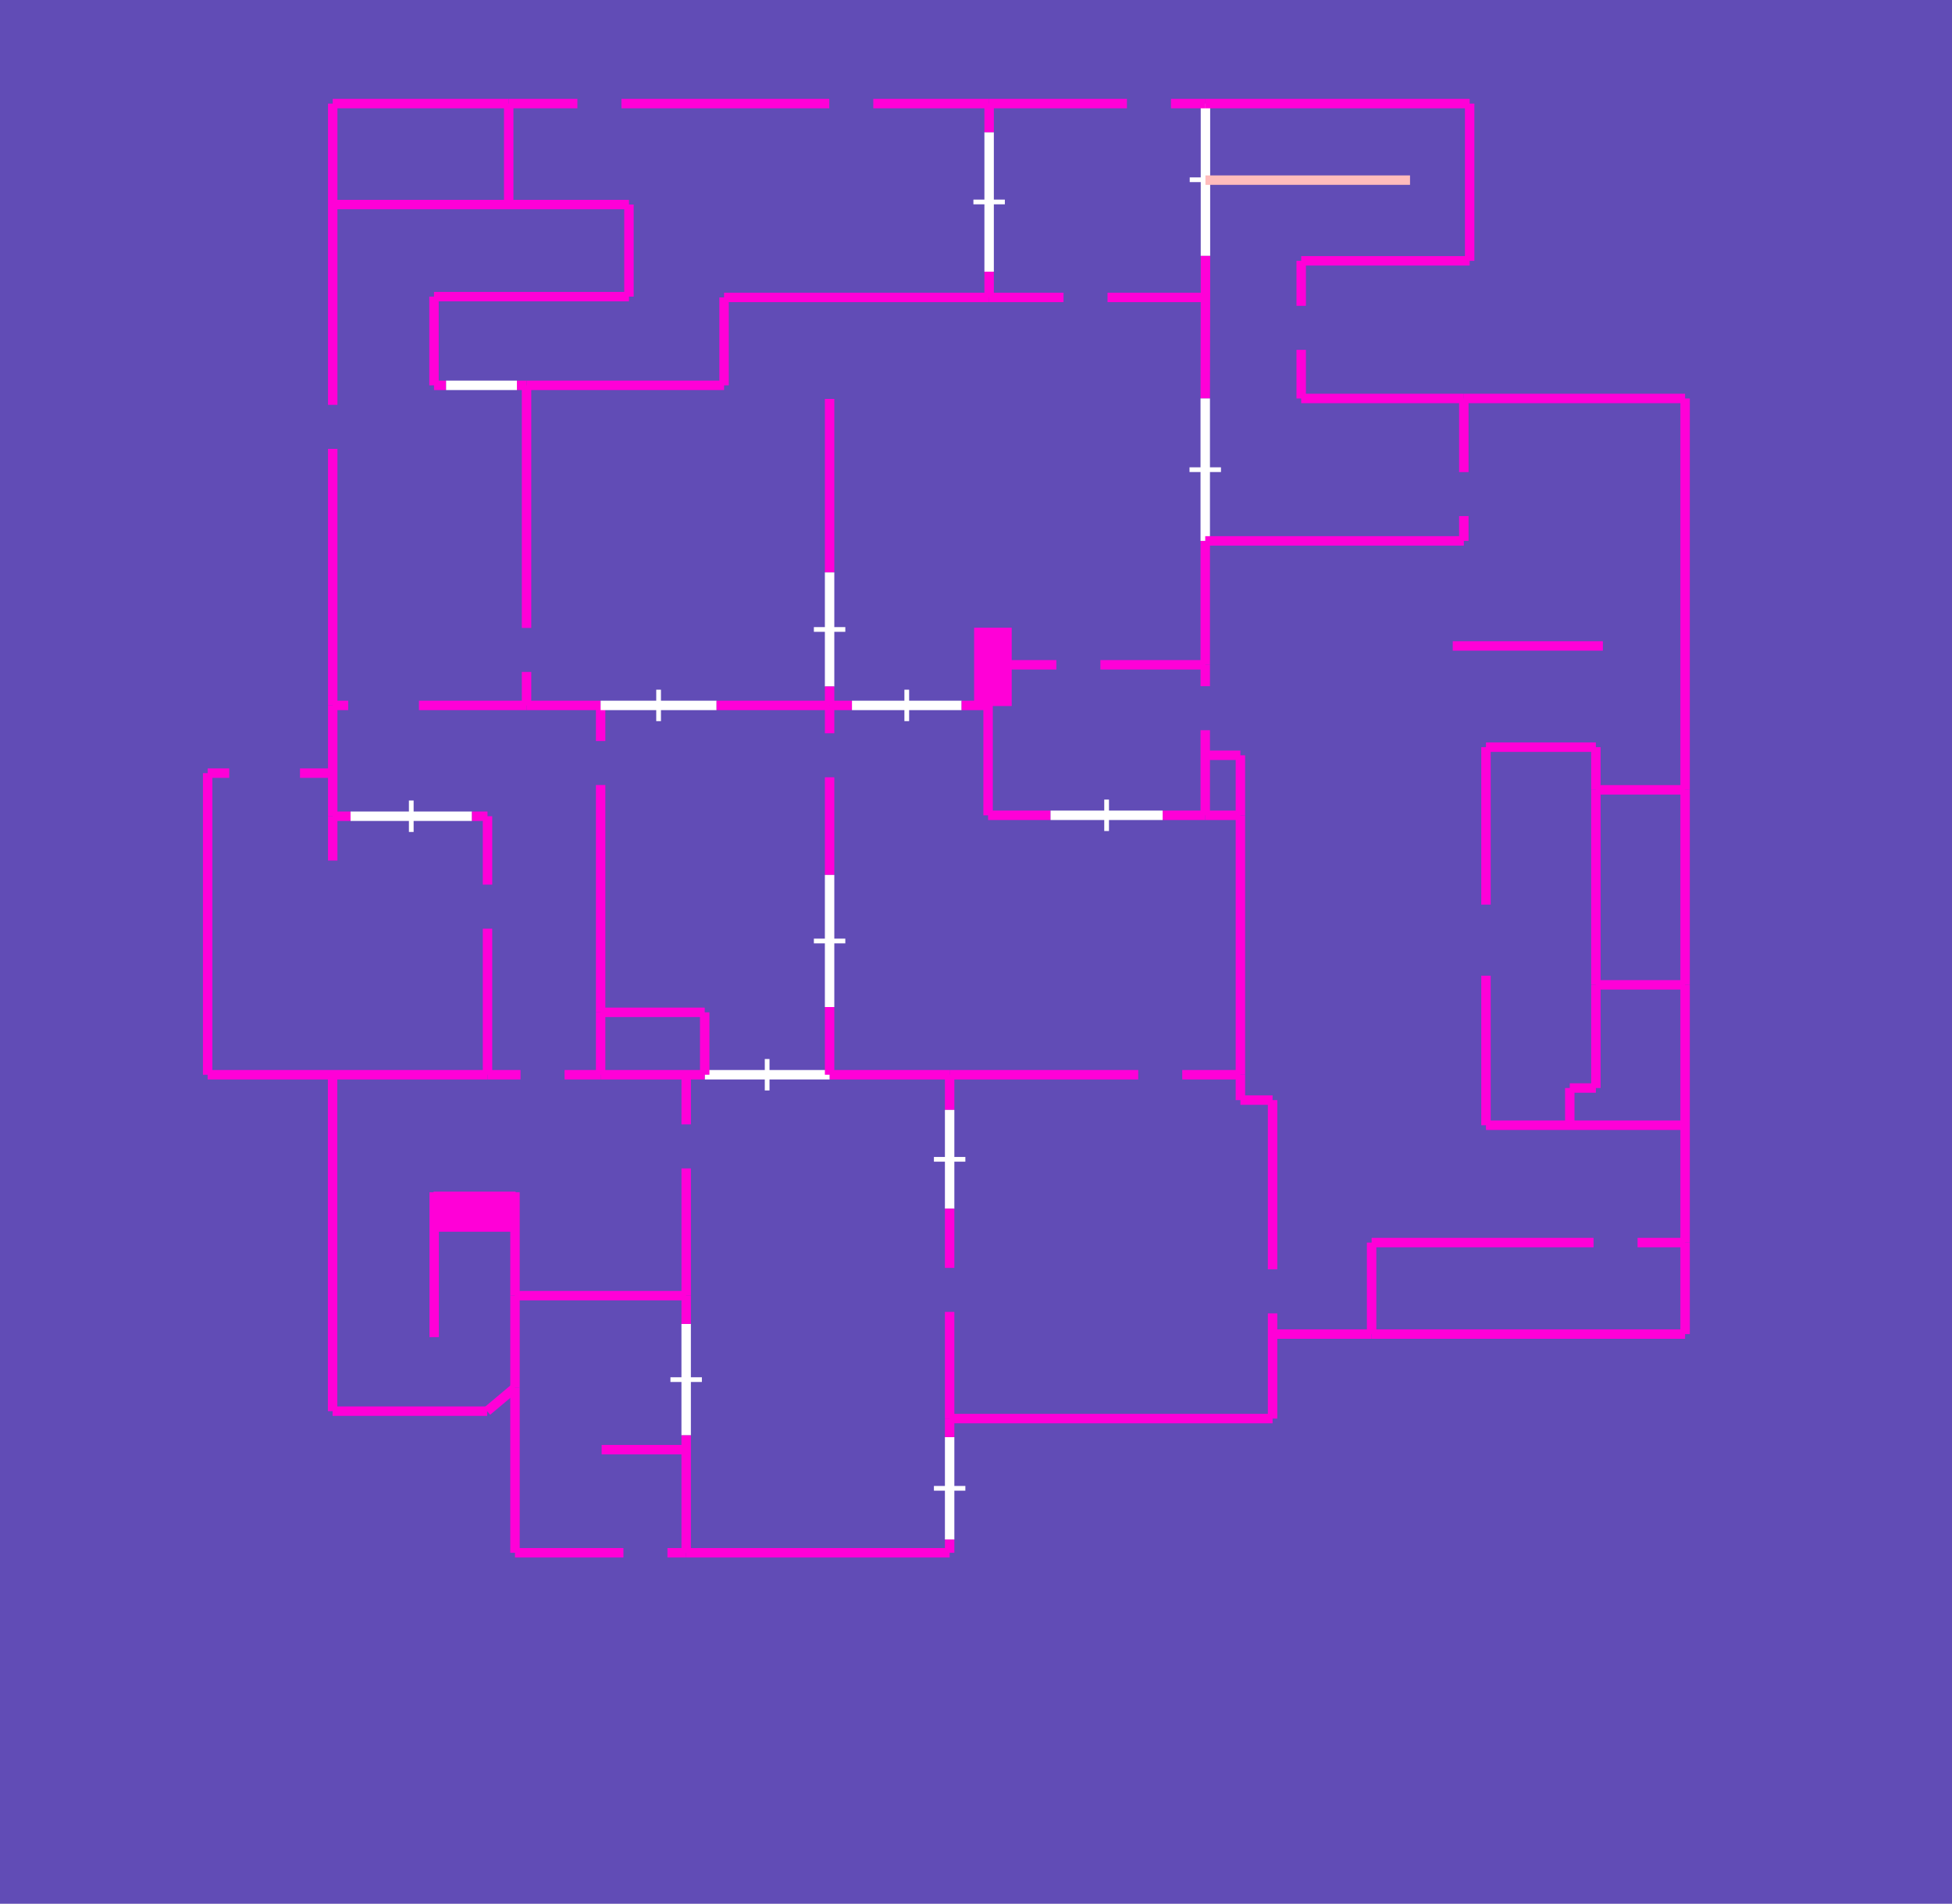
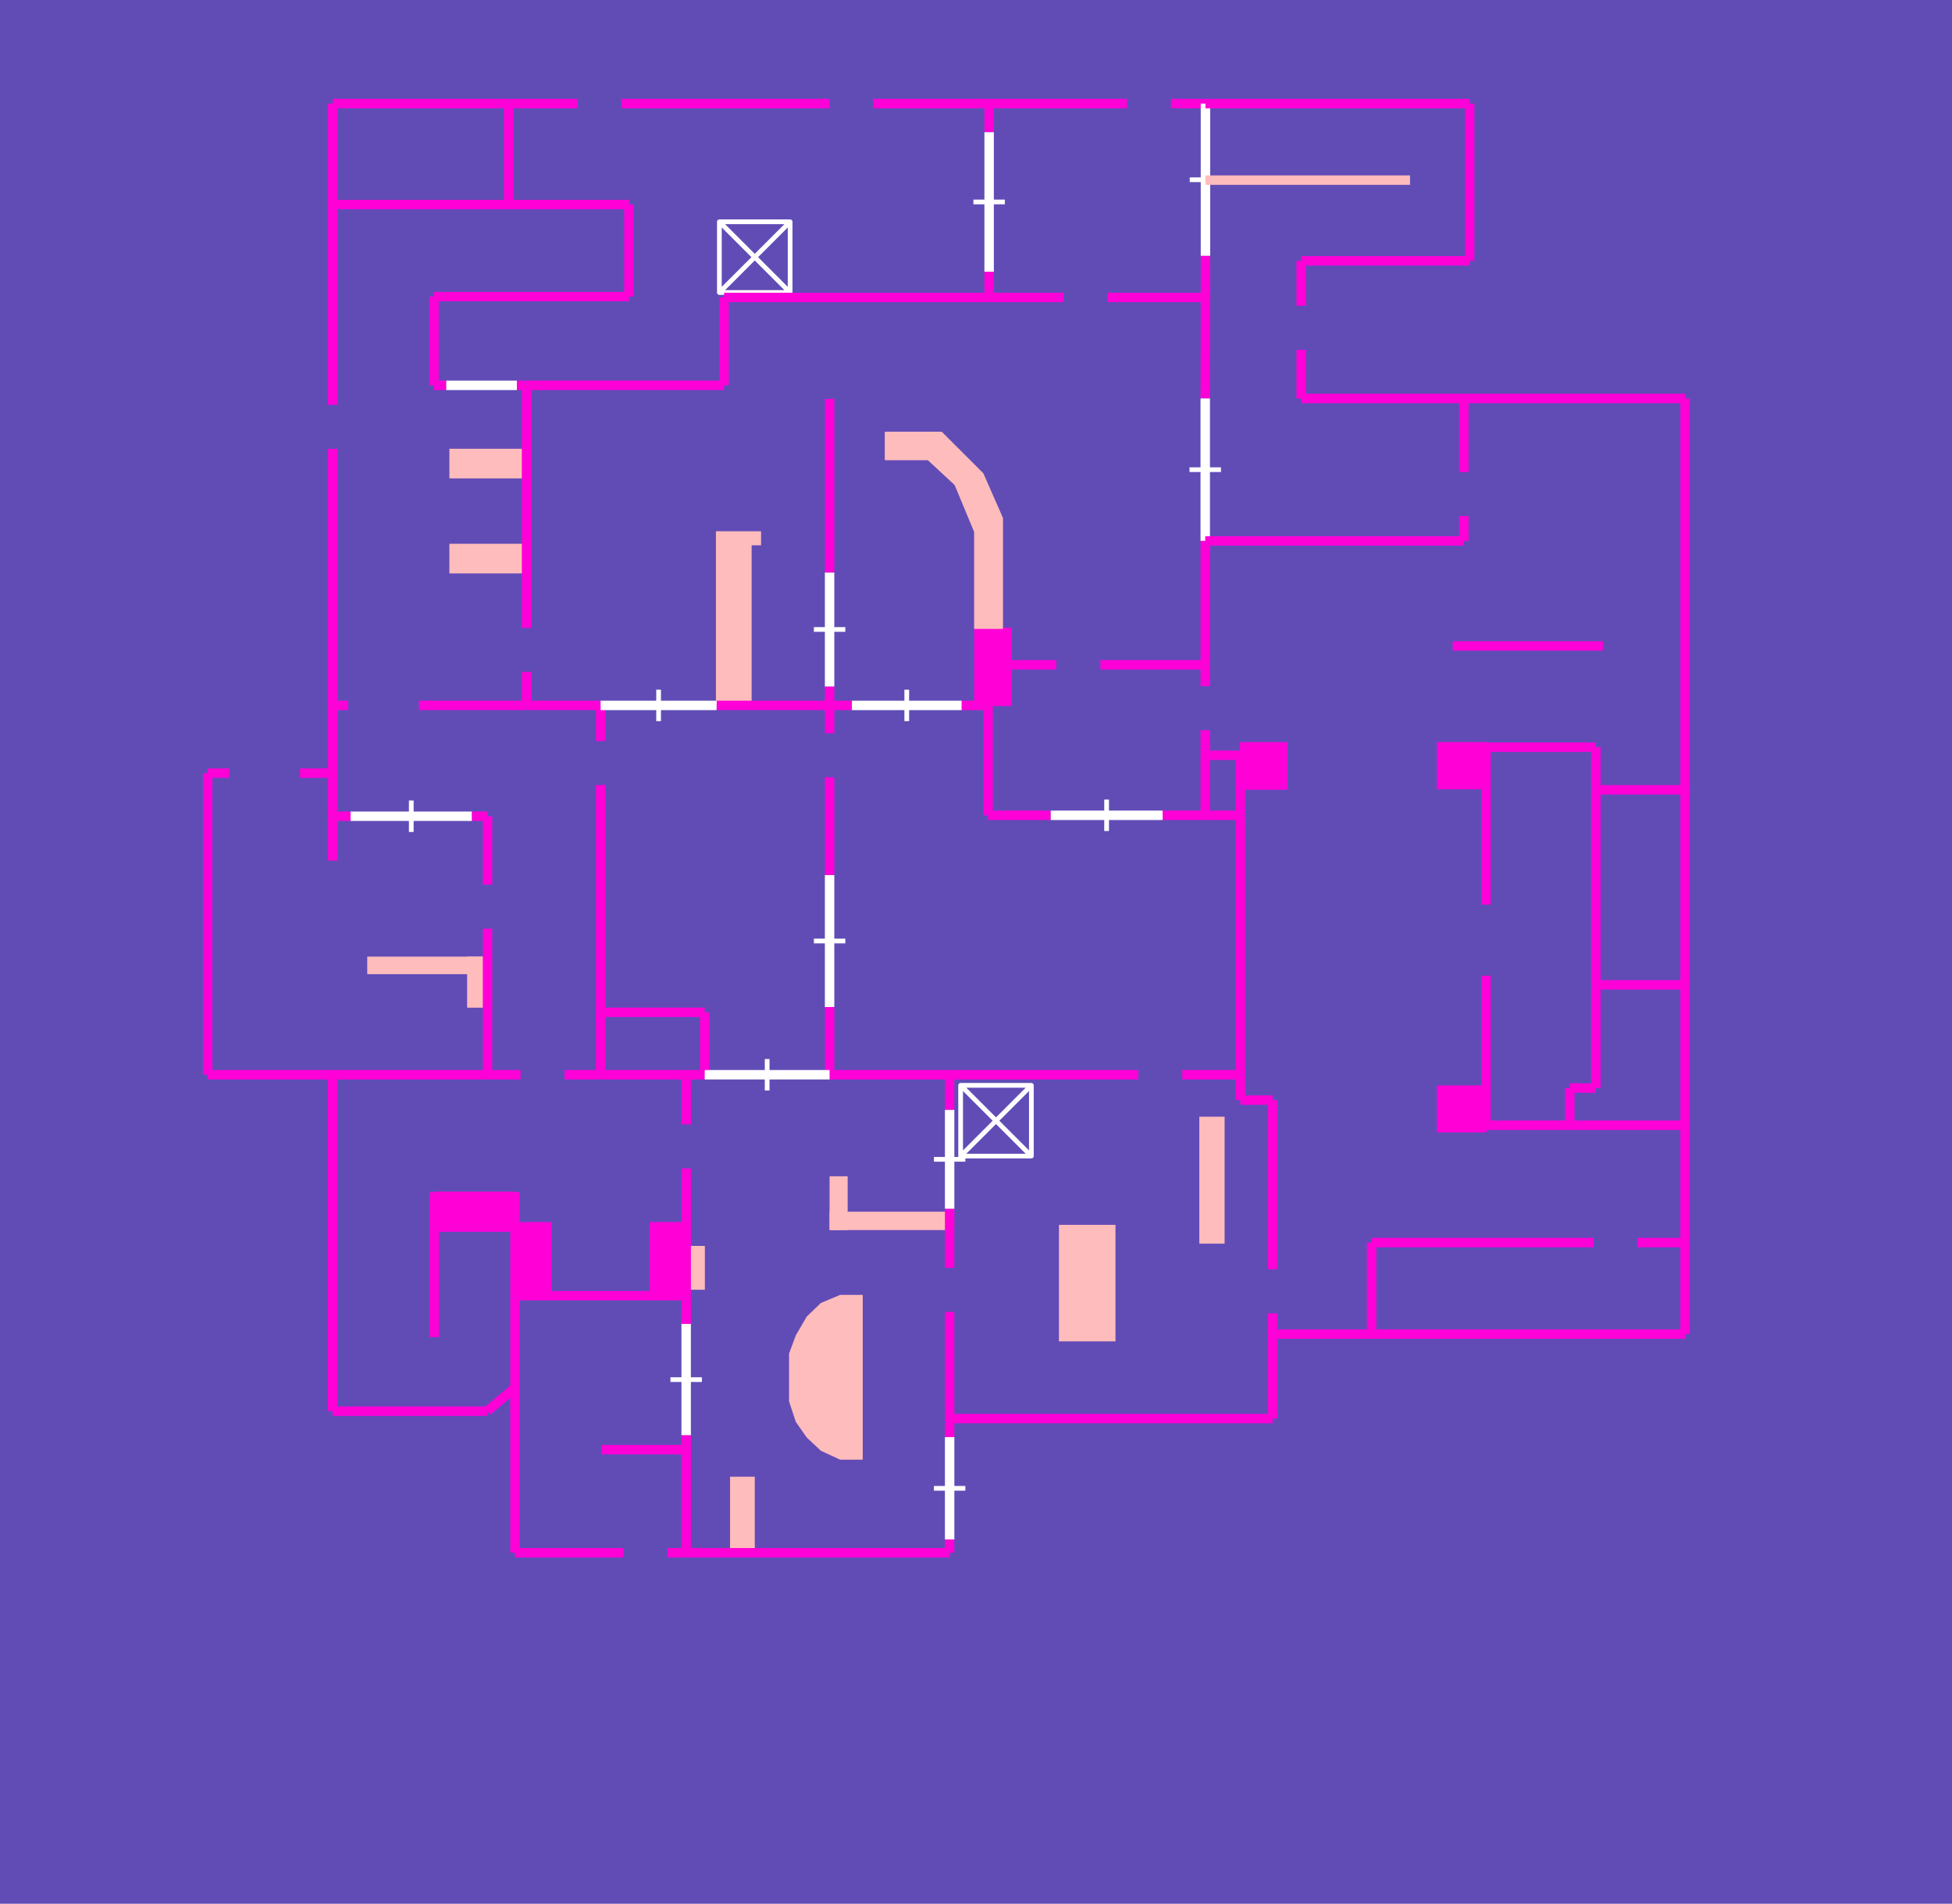
<svg xmlns="http://www.w3.org/2000/svg" viewBox="-132 -625 1182 1153">
  <rect fill="#614CB6" height="1153" width="1182" x="-132" y="-625" />
+   <path d="M443.038,-109.253 L370.712,-109.253 L370.712,-119.614 L443.038,-119.614 z" fill="#FFBCBC" stroke="#FFBCBC" stroke-width="0.75" transform="scale(1, -1)" />
+   <path d="M458.245,244.449 L480.242,244.449 L480.242,197.764 L458.245,197.764 z" fill="#FF00D7" stroke="#FF00D7" stroke-width="0.75" transform="scale(1, -1)" />
+   <path d="M509.602,-117.204 L543.08,-117.204 L543.08,-187.024 L509.602,-187.024 z" fill="#FFBCBC" stroke="#FFBCBC" stroke-width="0.75" transform="scale(1, -1)" />
  <path d="M179.833,-120.617 L130.913,-120.617 L130.913,-97.085 L179.833,-97.085 z" fill="#FF00D7" stroke="#FF00D7" stroke-width="0.75" transform="scale(1, -1)" />
-   <path d="M458.245,244.449 L480.242,244.449 L480.242,197.764 L458.245,197.764 z" fill="#FF00D7" stroke="#FF00D7" stroke-width="0.75" transform="scale(1, -1)" />
-   <path d="M888.38,146.632 L834.347,146.632 z" fill="none" stroke="#FF00D7" stroke-width="5.712" transform="scale(1, -1)" />
-   <path d="M232.313,-252.992 L283.493,-252.992 z" fill="none" stroke="#FF00D7" stroke-width="5.712" transform="scale(1, -1)" />
-   <path d="M504.15,131.211 L466.318,131.211 z" fill="none" stroke="#FF00D7" stroke-width="5.712" transform="scale(1, -1)" />
-   <path d="M888.38,146.632 L888.38,383.67 z" fill="none" stroke="#FF00D7" stroke-width="5.712" transform="scale(1, -1)" />
-   <path d="M176.039,562.26 L176.039,501.106 z" fill="none" stroke="#FF00D7" stroke-width="5.712" transform="scale(1, -1)" />
-   <path d="M619.099,131.211 L619.099,-25.914 z" fill="none" stroke="#FF00D7" stroke-width="5.712" transform="scale(1, -1)" />
-   <path d="M597.812,131.211 L572.022,131.211 z" fill="none" stroke="#FF00D7" stroke-width="5.712" transform="scale(1, -1)" />
+   <path d="M90.752,35.367 L163.204,35.367 L163.204,45.251 L90.752,45.251 z" fill="#FFBCBC" stroke="#FFBCBC" stroke-width="0.75" transform="scale(1, -1)" />
+   <path d="M186.834,335.643 L140.5,335.643 L140.5,352.834 L186.834,352.834 z" fill="#FFBCBC" stroke="#FFBCBC" stroke-width="0.75" transform="scale(1, -1)" />
+   <path d="M738.479,-32.777 L767.806,-32.777 L767.806,-60.445 L738.479,-60.445 z" fill="#FF00D7" stroke="#FF00D7" stroke-width="0.75" transform="scale(1, -1)" />
+   <path d="M283.506,-155.753 L294.444,-155.753 L294.444,-129.969 L283.506,-129.969 z" fill="#FFBCBC" stroke="#FFBCBC" stroke-width="0.75" transform="scale(1, -1)" />
+   <path d="M301.907,302.87 L328.481,302.87 L328.481,295.122 L301.907,295.122 z" fill="#FFBCBC" stroke="#FFBCBC" stroke-width="0.75" transform="scale(1, -1)" />
+   <path d="M594.601,-51.713 L609.163,-51.713 L609.163,-127.842 L594.601,-127.842 z" fill="#FFBCBC" stroke="#FFBCBC" stroke-width="0.75" transform="scale(1, -1)" />
+   <path d="M370.712,-119.614 L380.914,-119.614 L380.914,-87.791 L370.712,-87.791 z" fill="#FFBCBC" stroke="#FFBCBC" stroke-width="0.75" transform="scale(1, -1)" />
+   <path d="M324.674,-315.44 L310.466,-315.44 L310.466,-269.746 L324.674,-269.746 z" fill="#FFBCBC" stroke="#FFBCBC" stroke-width="0.75" transform="scale(1, -1)" />
+   <path d="M619.099,175.167 L647.275,175.167 L647.275,147.051 L619.099,147.051 z" fill="#FF00D7" stroke="#FF00D7" stroke-width="0.75" transform="scale(1, -1)" />
+   <path d="M163.204,45.251 L151.232,45.251 L151.232,15.078 L163.204,15.078 z" fill="#FFBCBC" stroke="#FFBCBC" stroke-width="0.75" transform="scale(1, -1)" />
+   <path d="M261.707,-115.472 L283.506,-115.472 L283.506,-159.713 L261.707,-159.713 z" fill="#FF00D7" stroke="#FF00D7" stroke-width="0.75" transform="scale(1, -1)" />
+   <path d="M201.697,-115.472 L179.833,-115.472 L179.833,-159.713 L201.697,-159.713 z" fill="#FF00D7" stroke="#FF00D7" stroke-width="0.75" transform="scale(1, -1)" />
+   <path d="M301.907,197.764 L322.76,197.764 L322.76,295.122 L301.907,295.122 z" fill="#FFBCBC" stroke="#FFBCBC" stroke-width="0.75" transform="scale(1, -1)" />
+   <path d="M767.806,175.167 L738.479,175.167 L738.479,147.323 L767.806,147.323 z" fill="#FF00D7" stroke="#FF00D7" stroke-width="0.75" transform="scale(1, -1)" />
+   <path d="M140.5,295.294 L186.834,295.294 L186.834,278.094 L140.5,278.094 z" fill="#FFBCBC" stroke="#FFBCBC" stroke-width="0.75" transform="scale(1, -1)" />
+   <path d="M458.245,244.449 L474.966,244.449 L474.966,311.188 L463.143,338.119 L438.104,363.158 L404.14,363.158 L404.14,346.641 L430.007,346.641 L446.397,331.45 L458.245,302.91 L458.245,244.449 z" fill="#FFBCBC" stroke="#FFBCBC" stroke-width="0.75" transform="scale(1, -1)" />
+   <path d="M390.029,-258.679 L376.835,-258.679 L365.312,-253.357 L356.818,-245.415 L350.26,-236.05 L346.179,-223.743 L346.179,-194.815 L350.26,-183.876 L356.818,-172.602 L365.312,-164.455 L376.835,-159.628 L390.029,-159.628 L390.029,-258.679 z" fill="#FFBCBC" stroke="#FFBCBC" stroke-width="0.75" transform="scale(1, -1)" />
+   <path d="M303.605,447.839 L346.447,490.682 L303.605,490.682 L346.447,447.839 L303.605,447.839 L303.605,490.682 L346.447,490.682 L346.447,447.839 z" fill="none" stroke="#FFFFFF" stroke-linejoin="round" stroke-width="2.856" transform="scale(1, -1)" />
+   <path d="M449.689,-75.18 L492.531,-32.338 L449.689,-32.338 L492.531,-75.18 L449.689,-75.18 L449.689,-32.338 L492.531,-32.338 L492.531,-75.18 z" fill="none" stroke="#FFFFFF" stroke-linejoin="round" stroke-width="2.856" transform="scale(1, -1)" />
+   <path d="M248.853,501.106 L69.472,501.106 z" fill="none" stroke="#FF00D7" stroke-width="5.712" transform="scale(1, -1)" />
+   <path d="M283.506,-25.914 L283.506,-55.988 z" fill="none" stroke="#FF00D7" stroke-width="5.712" transform="scale(1, -1)" />
+   <path d="M283.506,-82.646 L283.506,-159.713 z" fill="none" stroke="#FF00D7" stroke-width="5.712" transform="scale(1, -1)" />
+   <path d="M597.937,444.863 L597.812,383.67 z" fill="none" stroke="#FF00D7" stroke-width="5.712" transform="scale(1, -1)" />
+   <path d="M179.833,-215.518 L179.833,-159.713 z" fill="none" stroke="#FF00D7" stroke-width="5.712" transform="scale(1, -1)" />
+   <path d="M754.399,297.413 L754.399,312.42 z" fill="none" stroke="#FF00D7" stroke-width="5.712" transform="scale(1, -1)" />
+   <path d="M754.399,339.078 L754.399,383.67 z" fill="none" stroke="#FF00D7" stroke-width="5.712" transform="scale(1, -1)" />
+   <path d="M370.345,197.764 L383.864,197.764 z" fill="none" stroke="#FF00D7" stroke-width="5.712" transform="scale(1, -1)" />
+   <path d="M69.472,562.26 L69.472,501.106 z" fill="none" stroke="#FF00D7" stroke-width="5.712" transform="scale(1, -1)" />
+   <path d="M597.937,444.863 L538.649,444.863 z" fill="none" stroke="#FF00D7" stroke-width="5.712" transform="scale(1, -1)" />
+   <path d="M511.991,444.863 L466.949,444.863 z" fill="none" stroke="#FF00D7" stroke-width="5.712" transform="scale(1, -1)" />
+   <path d="M443.038,-234.165 L443.038,-245.381 z" fill="none" stroke="#FF00D7" stroke-width="5.712" transform="scale(1, -1)" />
+   <path d="M767.806,172.479 L767.806,77.12 z" fill="none" stroke="#FF00D7" stroke-width="5.712" transform="scale(1, -1)" />
+   <path d="M283.506,-159.713 L179.833,-159.713 z" fill="none" stroke="#FF00D7" stroke-width="5.712" transform="scale(1, -1)" />
+   <path d="M597.937,562.26 L577.046,562.26 z" fill="none" stroke="#FF00D7" stroke-width="5.712" transform="scale(1, -1)" />
+   <path d="M550.388,562.26 L466.949,562.26 z" fill="none" stroke="#FF00D7" stroke-width="5.712" transform="scale(1, -1)" />
+   <path d="M466.949,460.438 L466.949,444.863 z" fill="none" stroke="#FF00D7" stroke-width="5.712" transform="scale(1, -1)" />
+   <path d="M443.038,-234.165 L443.038,-169.55 z" fill="none" stroke="#FF00D7" stroke-width="5.712" transform="scale(1, -1)" />
+   <path d="M443.038,-142.892 L443.038,-107.069 z" fill="none" stroke="#FF00D7" stroke-width="5.712" transform="scale(1, -1)" />
+   <path d="M231.701,197.764 L186.834,197.764 z" fill="none" stroke="#FF00D7" stroke-width="5.712" transform="scale(1, -1)" />
+   <path d="M888.38,383.67 L754.399,383.67 z" fill="none" stroke="#FF00D7" stroke-width="5.712" transform="scale(1, -1)" />
  <path d="M597.812,222.36 L597.812,209.403 z" fill="none" stroke="#FF00D7" stroke-width="5.712" transform="scale(1, -1)" />
  <path d="M597.812,182.745 L597.812,131.211 z" fill="none" stroke="#FF00D7" stroke-width="5.712" transform="scale(1, -1)" />
-   <path d="M69.472,562.26 L69.472,501.106 z" fill="none" stroke="#FF00D7" stroke-width="5.712" transform="scale(1, -1)" />
-   <path d="M283.506,-25.914 L283.506,-55.988 z" fill="none" stroke="#FF00D7" stroke-width="5.712" transform="scale(1, -1)" />
-   <path d="M283.506,-82.646 L283.506,-159.713 z" fill="none" stroke="#FF00D7" stroke-width="5.712" transform="scale(1, -1)" />
+   <path d="M888.38,-127.566 L888.38,28.523 z" fill="none" stroke="#FF00D7" stroke-width="5.712" transform="scale(1, -1)" />
+   <path d="M443.038,-245.381 L443.038,-307.414 z" fill="none" stroke="#FFFFFF" stroke-width="5.712" transform="scale(1, -1)" />
+   <path d="M433.517,-276.398 L452.558,-276.398 z" fill="none" stroke="#FFFFFF" stroke-width="2.856" transform="scale(1, -1)" />
+   <path d="M466.949,562.26 L466.949,544.935 z" fill="none" stroke="#FF00D7" stroke-width="5.712" transform="scale(1, -1)" />
+   <path d="M443.038,-315.44 L283.493,-315.44 z" fill="none" stroke="#FF00D7" stroke-width="5.712" transform="scale(1, -1)" />
+   <path d="M283.493,-176.834 L283.506,-159.713 z" fill="none" stroke="#FF00D7" stroke-width="5.712" transform="scale(1, -1)" />
+   <path d="M443.038,-25.914 L370.345,-25.914 z" fill="none" stroke="#FF00D7" stroke-width="5.712" transform="scale(1, -1)" />
+   <path d="M655.918,467.025 L757.924,467.025 z" fill="none" stroke="#FF00D7" stroke-width="5.712" transform="scale(1, -1)" />
+   <path d="M163.204,130.648 L163.204,89.222 z" fill="none" stroke="#FF00D7" stroke-width="5.712" transform="scale(1, -1)" />
+   <path d="M163.204,62.564 L163.204,-25.914 z" fill="none" stroke="#FF00D7" stroke-width="5.712" transform="scale(1, -1)" />
+   <path d="M69.472,130.648 L69.472,103.804 z" fill="none" stroke="#FF00D7" stroke-width="5.712" transform="scale(1, -1)" />
+   <path d="M834.347,-33.952 L834.347,28.523 z" fill="none" stroke="#FF00D7" stroke-width="5.712" transform="scale(1, -1)" />
+   <path d="M69.472,197.764 L78.838,197.764 z" fill="none" stroke="#FF00D7" stroke-width="5.712" transform="scale(1, -1)" />
+   <path d="M121.681,197.764 L186.834,197.764 z" fill="none" stroke="#FF00D7" stroke-width="5.712" transform="scale(1, -1)" />
+   <path d="M572.022,131.211 L504.15,131.211 z" fill="none" stroke="#FFFFFF" stroke-width="5.712" transform="scale(1, -1)" />
+   <path d="M538.086,140.732 L538.086,121.69 z" fill="none" stroke="#FFFFFF" stroke-width="2.856" transform="scale(1, -1)" />
+   <path d="M619.099,-41.283 L638.581,-41.283 z" fill="none" stroke="#FF00D7" stroke-width="5.712" transform="scale(1, -1)" />
+   <path d="M747.681,233.789 L838.586,233.789 z" fill="none" stroke="#FF00D7" stroke-width="5.712" transform="scale(1, -1)" />
+   <path d="M283.493,-176.834 L283.493,-244.301 z" fill="none" stroke="#FFFFFF" stroke-width="5.712" transform="scale(1, -1)" />
+   <path d="M273.973,-210.567 L293.014,-210.567 z" fill="none" stroke="#FFFFFF" stroke-width="2.856" transform="scale(1, -1)" />
+   <path d="M757.924,467.025 L757.924,562.26 z" fill="none" stroke="#FF00D7" stroke-width="5.712" transform="scale(1, -1)" />
  <path d="M130.799,445.35 L248.853,445.35 z" fill="none" stroke="#FF00D7" stroke-width="5.712" transform="scale(1, -1)" />
  <path d="M443.038,-25.914 L443.038,-47.216 z" fill="none" stroke="#FF00D7" stroke-width="5.712" transform="scale(1, -1)" />
-   <path d="M443.038,-25.914 L370.345,-25.914 z" fill="none" stroke="#FF00D7" stroke-width="5.712" transform="scale(1, -1)" />
-   <path d="M370.345,197.764 L370.345,180.893 z" fill="none" stroke="#FF00D7" stroke-width="5.712" transform="scale(1, -1)" />
-   <path d="M370.345,154.236 L370.345,95.095 z" fill="none" stroke="#FF00D7" stroke-width="5.712" transform="scale(1, -1)" />
+   <path d="M450.285,197.764 L466.318,197.764 z" fill="none" stroke="#FF00D7" stroke-width="5.712" transform="scale(1, -1)" />
+   <path d="M-6.261,-25.914 L-6.261,156.743 z" fill="none" stroke="#FF00D7" stroke-width="5.712" transform="scale(1, -1)" />
+   <path d="M248.853,445.35 L248.853,501.106 z" fill="none" stroke="#FF00D7" stroke-width="5.712" transform="scale(1, -1)" />
+   <path d="M888.38,-127.566 L859.606,-127.566 z" fill="none" stroke="#FF00D7" stroke-width="5.712" transform="scale(1, -1)" />
+   <path d="M832.949,-127.566 L698.558,-127.566 z" fill="none" stroke="#FF00D7" stroke-width="5.712" transform="scale(1, -1)" />
+   <path d="M597.812,383.67 L597.812,297.413 z" fill="none" stroke="#FFFFFF" stroke-width="5.712" transform="scale(1, -1)" />
+   <path d="M588.292,340.541 L607.333,340.541 z" fill="none" stroke="#FFFFFF" stroke-width="2.856" transform="scale(1, -1)" />
+   <path d="M619.099,131.211 L619.099,-25.914 z" fill="none" stroke="#FF00D7" stroke-width="5.712" transform="scale(1, -1)" />
+   <path d="M597.812,297.413 L754.399,297.413 z" fill="none" stroke="#FF00D7" stroke-width="5.712" transform="scale(1, -1)" />
+   <path d="M597.812,167.568 L619.099,167.568 z" fill="none" stroke="#FF00D7" stroke-width="5.712" transform="scale(1, -1)" />
+   <path d="M294.723,11.883 L294.723,-25.914 z" fill="none" stroke="#FF00D7" stroke-width="5.712" transform="scale(1, -1)" />
+   <path d="M619.099,167.568 L619.099,131.211 z" fill="none" stroke="#FF00D7" stroke-width="5.712" transform="scale(1, -1)" />
+   <path d="M181.021,391.614 L138.127,391.614 z" fill="none" stroke="#FFFFFF" stroke-width="5.712" transform="scale(1, -1)" />
+   <path d="M130.913,-97.085 L130.913,-184.835 z" fill="none" stroke="#FF00D7" stroke-width="5.712" transform="scale(1, -1)" />
+   <path d="M818.556,-56.503 L818.556,-33.952 z" fill="none" stroke="#FF00D7" stroke-width="5.712" transform="scale(1, -1)" />
+   <path d="M597.812,131.211 L572.022,131.211 z" fill="none" stroke="#FF00D7" stroke-width="5.712" transform="scale(1, -1)" />
+   <path d="M767.806,34.072 L767.806,-56.503 z" fill="none" stroke="#FF00D7" stroke-width="5.712" transform="scale(1, -1)" />
+   <path d="M698.558,-182.992 L638.581,-182.992 z" fill="none" stroke="#FF00D7" stroke-width="5.712" transform="scale(1, -1)" />
+   <path d="M370.345,-25.914 L370.345,15.089 z" fill="none" stroke="#FF00D7" stroke-width="5.712" transform="scale(1, -1)" />
+   <path d="M597.812,297.413 L597.812,222.36 z" fill="none" stroke="#FF00D7" stroke-width="5.712" transform="scale(1, -1)" />
+   <path d="M306.448,391.614 L186.834,391.614 z" fill="none" stroke="#FF00D7" stroke-width="5.712" transform="scale(1, -1)" />
+   <path d="M504.15,131.211 L466.318,131.211 z" fill="none" stroke="#FF00D7" stroke-width="5.712" transform="scale(1, -1)" />
+   <path d="M834.347,172.479 L834.347,146.632 z" fill="none" stroke="#FF00D7" stroke-width="5.712" transform="scale(1, -1)" />
+   <path d="M466.318,222.36 L466.318,131.211 z" fill="none" stroke="#FF00D7" stroke-width="5.712" transform="scale(1, -1)" />
+   <path d="M888.38,28.523 L888.38,146.632 z" fill="none" stroke="#FF00D7" stroke-width="5.712" transform="scale(1, -1)" />
+   <path d="M443.038,-25.914 L557.233,-25.914 z" fill="none" stroke="#FF00D7" stroke-width="5.712" transform="scale(1, -1)" />
+   <path d="M583.89,-25.914 L619.099,-25.914 z" fill="none" stroke="#FF00D7" stroke-width="5.712" transform="scale(1, -1)" />
+   <path d="M370.345,209.226 L370.345,197.764 z" fill="none" stroke="#FF00D7" stroke-width="5.712" transform="scale(1, -1)" />
+   <path d="M597.812,131.211 L619.099,131.211 z" fill="none" stroke="#FF00D7" stroke-width="5.712" transform="scale(1, -1)" />
+   <path d="M597.937,562.26 L597.937,470.016 z" fill="none" stroke="#FFFFFF" stroke-width="5.712" transform="scale(1, -1)" />
+   <path d="M588.416,516.138 L607.458,516.138 z" fill="none" stroke="#FFFFFF" stroke-width="2.856" transform="scale(1, -1)" />
+   <path d="M69.402,-25.914 L69.402,-229.67 z" fill="none" stroke="#FF00D7" stroke-width="5.712" transform="scale(1, -1)" />
+   <path d="M186.834,197.764 L186.834,218.035 z" fill="none" stroke="#FF00D7" stroke-width="5.712" transform="scale(1, -1)" />
+   <path d="M186.834,244.693 L186.834,391.614 z" fill="none" stroke="#FF00D7" stroke-width="5.712" transform="scale(1, -1)" />
+   <path d="M80.273,130.648 L153.8,130.648 z" fill="none" stroke="#FFFFFF" stroke-width="5.712" transform="scale(1, -1)" />
+   <path d="M117.036,121.127 L117.036,140.169 z" fill="none" stroke="#FFFFFF" stroke-width="2.856" transform="scale(1, -1)" />
+   <path d="M283.493,-315.44 L272.168,-315.44 z" fill="none" stroke="#FF00D7" stroke-width="5.712" transform="scale(1, -1)" />
+   <path d="M245.51,-315.44 L179.833,-315.44 z" fill="none" stroke="#FF00D7" stroke-width="5.712" transform="scale(1, -1)" />
+   <path d="M69.472,562.26 L176.039,562.26 z" fill="none" stroke="#FF00D7" stroke-width="5.712" transform="scale(1, -1)" />
  <path d="M888.38,-182.992 L888.38,-127.566 z" fill="none" stroke="#FF00D7" stroke-width="5.712" transform="scale(1, -1)" />
-   <path d="M370.345,-25.914 L294.723,-25.914 z" fill="none" stroke="#FFFFFF" stroke-width="5.712" transform="scale(1, -1)" />
-   <path d="M332.534,-16.393 L332.534,-35.434 z" fill="none" stroke="#FFFFFF" stroke-width="2.856" transform="scale(1, -1)" />
-   <path d="M69.402,-25.914 L69.402,-229.67 z" fill="none" stroke="#FF00D7" stroke-width="5.712" transform="scale(1, -1)" />
-   <path d="M754.399,297.413 L754.399,312.42 z" fill="none" stroke="#FF00D7" stroke-width="5.712" transform="scale(1, -1)" />
-   <path d="M754.399,339.078 L754.399,383.67 z" fill="none" stroke="#FF00D7" stroke-width="5.712" transform="scale(1, -1)" />
-   <path d="M163.204,130.648 L163.204,89.222 z" fill="none" stroke="#FF00D7" stroke-width="5.712" transform="scale(1, -1)" />
-   <path d="M163.204,62.564 L163.204,-25.914 z" fill="none" stroke="#FF00D7" stroke-width="5.712" transform="scale(1, -1)" />
-   <path d="M767.806,172.479 L767.806,77.12 z" fill="none" stroke="#FF00D7" stroke-width="5.712" transform="scale(1, -1)" />
-   <path d="M179.833,-215.518 L179.833,-159.713 z" fill="none" stroke="#FF00D7" stroke-width="5.712" transform="scale(1, -1)" />
-   <path d="M294.723,11.883 L294.723,-25.914 z" fill="none" stroke="#FF00D7" stroke-width="5.712" transform="scale(1, -1)" />
-   <path d="M370.345,383.402 L370.345,278.308 z" fill="none" stroke="#FF00D7" stroke-width="5.712" transform="scale(1, -1)" />
+   <path d="M767.806,-56.503 L888.38,-56.503 z" fill="none" stroke="#FF00D7" stroke-width="5.712" transform="scale(1, -1)" />
  <path d="M162.972,-229.67 L179.833,-215.518 z" fill="none" stroke="#FF00D7" stroke-width="5.712" transform="scale(1, -1)" />
-   <path d="M383.864,197.764 L450.285,197.764 z" fill="none" stroke="#FFFFFF" stroke-width="5.712" transform="scale(1, -1)" />
-   <path d="M417.075,188.243 L417.075,207.284 z" fill="none" stroke="#FFFFFF" stroke-width="2.856" transform="scale(1, -1)" />
-   <path d="M130.913,-97.085 L130.913,-184.835 z" fill="none" stroke="#FF00D7" stroke-width="5.712" transform="scale(1, -1)" />
-   <path d="M466.949,444.863 L306.448,444.863 z" fill="none" stroke="#FF00D7" stroke-width="5.712" transform="scale(1, -1)" />
  <path d="M69.472,501.106 L69.472,379.798 z" fill="none" stroke="#FF00D7" stroke-width="5.712" transform="scale(1, -1)" />
  <path d="M69.472,353.14 L69.472,197.764 z" fill="none" stroke="#FF00D7" stroke-width="5.712" transform="scale(1, -1)" />
-   <path d="M597.937,444.863 L597.812,383.67 z" fill="none" stroke="#FF00D7" stroke-width="5.712" transform="scale(1, -1)" />
-   <path d="M443.038,-245.381 L443.038,-307.414 z" fill="none" stroke="#FFFFFF" stroke-width="5.712" transform="scale(1, -1)" />
-   <path d="M433.517,-276.398 L452.558,-276.398 z" fill="none" stroke="#FFFFFF" stroke-width="2.856" transform="scale(1, -1)" />
-   <path d="M818.556,-56.503 L818.556,-33.952 z" fill="none" stroke="#FF00D7" stroke-width="5.712" transform="scale(1, -1)" />
-   <path d="M834.347,28.523 L888.38,28.523 z" fill="none" stroke="#FF00D7" stroke-width="5.712" transform="scale(1, -1)" />
-   <path d="M443.038,-234.165 L638.581,-234.165 z" fill="none" stroke="#FF00D7" stroke-width="5.712" transform="scale(1, -1)" />
-   <path d="M130.799,391.614 L130.799,445.35 z" fill="none" stroke="#FF00D7" stroke-width="5.712" transform="scale(1, -1)" />
-   <path d="M231.701,197.764 L186.834,197.764 z" fill="none" stroke="#FF00D7" stroke-width="5.712" transform="scale(1, -1)" />
-   <path d="M69.472,562.26 L176.039,562.26 z" fill="none" stroke="#FF00D7" stroke-width="5.712" transform="scale(1, -1)" />
-   <path d="M69.472,130.648 L80.273,130.648 z" fill="none" stroke="#FF00D7" stroke-width="5.712" transform="scale(1, -1)" />
-   <path d="M248.853,501.106 L69.472,501.106 z" fill="none" stroke="#FF00D7" stroke-width="5.712" transform="scale(1, -1)" />
-   <path d="M186.834,197.764 L186.834,218.035 z" fill="none" stroke="#FF00D7" stroke-width="5.712" transform="scale(1, -1)" />
-   <path d="M186.834,244.693 L186.834,391.614 z" fill="none" stroke="#FF00D7" stroke-width="5.712" transform="scale(1, -1)" />
-   <path d="M-6.261,156.743 L6.81,156.743 z" fill="none" stroke="#FF00D7" stroke-width="5.712" transform="scale(1, -1)" />
-   <path d="M49.652,156.743 L69.472,156.743 z" fill="none" stroke="#FF00D7" stroke-width="5.712" transform="scale(1, -1)" />
-   <path d="M888.38,-127.566 L888.38,28.523 z" fill="none" stroke="#FF00D7" stroke-width="5.712" transform="scale(1, -1)" />
-   <path d="M466.949,460.438 L466.949,544.935 z" fill="none" stroke="#FFFFFF" stroke-width="5.712" transform="scale(1, -1)" />
-   <path d="M476.47,502.686 L457.429,502.686 z" fill="none" stroke="#FFFFFF" stroke-width="2.856" transform="scale(1, -1)" />
-   <path d="M597.812,297.413 L597.812,222.36 z" fill="none" stroke="#FF00D7" stroke-width="5.712" transform="scale(1, -1)" />
-   <path d="M597.812,383.67 L597.812,297.413 z" fill="none" stroke="#FFFFFF" stroke-width="5.712" transform="scale(1, -1)" />
-   <path d="M588.292,340.541 L607.333,340.541 z" fill="none" stroke="#FFFFFF" stroke-width="2.856" transform="scale(1, -1)" />
-   <path d="M619.099,-41.283 L638.581,-41.283 z" fill="none" stroke="#FF00D7" stroke-width="5.712" transform="scale(1, -1)" />
-   <path d="M231.701,11.883 L231.701,-25.914 z" fill="none" stroke="#FF00D7" stroke-width="5.712" transform="scale(1, -1)" />
-   <path d="M757.924,467.025 L757.924,562.26 z" fill="none" stroke="#FF00D7" stroke-width="5.712" transform="scale(1, -1)" />
-   <path d="M163.204,-25.914 L183.196,-25.914 z" fill="none" stroke="#FF00D7" stroke-width="5.712" transform="scale(1, -1)" />
-   <path d="M209.853,-25.914 L231.701,-25.914 z" fill="none" stroke="#FF00D7" stroke-width="5.712" transform="scale(1, -1)" />
-   <path d="M466.949,460.438 L466.949,444.863 z" fill="none" stroke="#FF00D7" stroke-width="5.712" transform="scale(1, -1)" />
-   <path d="M834.347,146.632 L834.347,28.523 z" fill="none" stroke="#FF00D7" stroke-width="5.712" transform="scale(1, -1)" />
-   <path d="M698.558,-182.992 L888.38,-182.992 z" fill="none" stroke="#FF00D7" stroke-width="5.712" transform="scale(1, -1)" />
-   <path d="M597.812,297.413 L754.399,297.413 z" fill="none" stroke="#FF00D7" stroke-width="5.712" transform="scale(1, -1)" />
-   <path d="M248.853,445.35 L248.853,501.106 z" fill="none" stroke="#FF00D7" stroke-width="5.712" transform="scale(1, -1)" />
-   <path d="M179.833,-315.44 L179.833,-215.518 z" fill="none" stroke="#FF00D7" stroke-width="5.712" transform="scale(1, -1)" />
-   <path d="M186.834,391.614 L181.021,391.614 z" fill="none" stroke="#FF00D7" stroke-width="5.712" transform="scale(1, -1)" />
-   <path d="M-6.261,-25.914 L-6.261,156.743 z" fill="none" stroke="#FF00D7" stroke-width="5.712" transform="scale(1, -1)" />
-   <path d="M443.038,-25.914 L557.233,-25.914 z" fill="none" stroke="#FF00D7" stroke-width="5.712" transform="scale(1, -1)" />
-   <path d="M583.89,-25.914 L619.099,-25.914 z" fill="none" stroke="#FF00D7" stroke-width="5.712" transform="scale(1, -1)" />
-   <path d="M370.345,278.308 L370.345,209.226 z" fill="none" stroke="#FFFFFF" stroke-width="5.712" transform="scale(1, -1)" />
-   <path d="M360.825,243.767 L379.866,243.767 z" fill="none" stroke="#FFFFFF" stroke-width="2.856" transform="scale(1, -1)" />
-   <path d="M597.937,562.26 L597.937,470.016 z" fill="none" stroke="#FFFFFF" stroke-width="5.712" transform="scale(1, -1)" />
-   <path d="M588.416,516.138 L607.458,516.138 z" fill="none" stroke="#FFFFFF" stroke-width="2.856" transform="scale(1, -1)" />
-   <path d="M231.701,-25.914 L294.723,-25.914 z" fill="none" stroke="#FF00D7" stroke-width="5.712" transform="scale(1, -1)" />
-   <path d="M283.493,-252.992 L283.493,-315.44 z" fill="none" stroke="#FF00D7" stroke-width="5.712" transform="scale(1, -1)" />
-   <path d="M834.347,172.479 L834.347,146.632 z" fill="none" stroke="#FF00D7" stroke-width="5.712" transform="scale(1, -1)" />
-   <path d="M231.701,11.883 L231.701,149.552 z" fill="none" stroke="#FF00D7" stroke-width="5.712" transform="scale(1, -1)" />
-   <path d="M231.701,176.209 L231.701,197.764 z" fill="none" stroke="#FF00D7" stroke-width="5.712" transform="scale(1, -1)" />
-   <path d="M888.38,383.67 L754.399,383.67 z" fill="none" stroke="#FF00D7" stroke-width="5.712" transform="scale(1, -1)" />
-   <path d="M888.38,-127.566 L859.606,-127.566 z" fill="none" stroke="#FF00D7" stroke-width="5.712" transform="scale(1, -1)" />
-   <path d="M832.949,-127.566 L698.558,-127.566 z" fill="none" stroke="#FF00D7" stroke-width="5.712" transform="scale(1, -1)" />
-   <path d="M306.448,391.614 L186.834,391.614 z" fill="none" stroke="#FF00D7" stroke-width="5.712" transform="scale(1, -1)" />
-   <path d="M138.127,391.614 L130.799,391.614 z" fill="none" stroke="#FF00D7" stroke-width="5.712" transform="scale(1, -1)" />
-   <path d="M721.812,515.905 L597.937,515.905 z" fill="none" stroke="#FFBCBC" stroke-width="5.712" transform="scale(1, -1)" />
-   <path d="M466.318,222.36 L507.668,222.36 z" fill="none" stroke="#FF00D7" stroke-width="5.712" transform="scale(1, -1)" />
-   <path d="M534.326,222.36 L597.812,222.36 z" fill="none" stroke="#FF00D7" stroke-width="5.712" transform="scale(1, -1)" />
-   <path d="M283.493,-176.834 L283.493,-244.301 z" fill="none" stroke="#FFFFFF" stroke-width="5.712" transform="scale(1, -1)" />
-   <path d="M273.973,-210.567 L293.014,-210.567 z" fill="none" stroke="#FFFFFF" stroke-width="2.856" transform="scale(1, -1)" />
-   <path d="M162.972,-229.67 L69.402,-229.67 z" fill="none" stroke="#FF00D7" stroke-width="5.712" transform="scale(1, -1)" />
-   <path d="M888.38,28.523 L888.38,146.632 z" fill="none" stroke="#FF00D7" stroke-width="5.712" transform="scale(1, -1)" />
-   <path d="M698.558,-182.992 L638.581,-182.992 z" fill="none" stroke="#FF00D7" stroke-width="5.712" transform="scale(1, -1)" />
-   <path d="M443.038,-307.414 L443.038,-315.44 z" fill="none" stroke="#FF00D7" stroke-width="5.712" transform="scale(1, -1)" />
-   <path d="M572.022,131.211 L504.15,131.211 z" fill="none" stroke="#FFFFFF" stroke-width="5.712" transform="scale(1, -1)" />
-   <path d="M538.086,140.732 L538.086,121.69 z" fill="none" stroke="#FFFFFF" stroke-width="2.856" transform="scale(1, -1)" />
-   <path d="M698.558,-127.566 L698.558,-182.992 z" fill="none" stroke="#FF00D7" stroke-width="5.712" transform="scale(1, -1)" />
-   <path d="M179.833,-97.085 L179.833,-159.713 z" fill="none" stroke="#FF00D7" stroke-width="5.712" transform="scale(1, -1)" />
-   <path d="M767.806,-56.503 L888.38,-56.503 z" fill="none" stroke="#FF00D7" stroke-width="5.712" transform="scale(1, -1)" />
-   <path d="M181.021,391.614 L138.127,391.614 z" fill="none" stroke="#FFFFFF" stroke-width="5.712" transform="scale(1, -1)" />
-   <path d="M69.472,197.764 L78.838,197.764 z" fill="none" stroke="#FF00D7" stroke-width="5.712" transform="scale(1, -1)" />
-   <path d="M121.681,197.764 L186.834,197.764 z" fill="none" stroke="#FF00D7" stroke-width="5.712" transform="scale(1, -1)" />
-   <path d="M69.472,197.764 L69.472,130.648 z" fill="none" stroke="#FF00D7" stroke-width="5.712" transform="scale(1, -1)" />
-   <path d="M69.472,130.648 L69.472,103.804 z" fill="none" stroke="#FF00D7" stroke-width="5.712" transform="scale(1, -1)" />
-   <path d="M767.806,172.479 L834.347,172.479 z" fill="none" stroke="#FF00D7" stroke-width="5.712" transform="scale(1, -1)" />
-   <path d="M306.448,444.863 L306.448,391.614 z" fill="none" stroke="#FF00D7" stroke-width="5.712" transform="scale(1, -1)" />
-   <path d="M597.937,562.26 L577.046,562.26 z" fill="none" stroke="#FF00D7" stroke-width="5.712" transform="scale(1, -1)" />
-   <path d="M550.388,562.26 L466.949,562.26 z" fill="none" stroke="#FF00D7" stroke-width="5.712" transform="scale(1, -1)" />
-   <path d="M370.345,-25.914 L370.345,15.089 z" fill="none" stroke="#FF00D7" stroke-width="5.712" transform="scale(1, -1)" />
-   <path d="M370.345,209.226 L370.345,197.764 z" fill="none" stroke="#FF00D7" stroke-width="5.712" transform="scale(1, -1)" />
-   <path d="M597.812,167.568 L619.099,167.568 z" fill="none" stroke="#FF00D7" stroke-width="5.712" transform="scale(1, -1)" />
-   <path d="M655.918,467.025 L757.924,467.025 z" fill="none" stroke="#FF00D7" stroke-width="5.712" transform="scale(1, -1)" />
-   <path d="M443.038,-234.165 L443.038,-245.381 z" fill="none" stroke="#FF00D7" stroke-width="5.712" transform="scale(1, -1)" />
-   <path d="M757.924,562.26 L597.937,562.26 z" fill="none" stroke="#FF00D7" stroke-width="5.712" transform="scale(1, -1)" />
-   <path d="M450.285,197.764 L466.318,197.764 z" fill="none" stroke="#FF00D7" stroke-width="5.712" transform="scale(1, -1)" />
-   <path d="M231.701,197.764 L301.907,197.764 z" fill="none" stroke="#FFFFFF" stroke-width="5.712" transform="scale(1, -1)" />
-   <path d="M266.804,188.243 L266.804,207.284 z" fill="none" stroke="#FFFFFF" stroke-width="2.856" transform="scale(1, -1)" />
-   <path d="M466.949,562.26 L466.949,544.935 z" fill="none" stroke="#FF00D7" stroke-width="5.712" transform="scale(1, -1)" />
-   <path d="M597.937,444.863 L597.937,470.016 z" fill="none" stroke="#FF00D7" stroke-width="5.712" transform="scale(1, -1)" />
-   <path d="M283.506,-159.713 L179.833,-159.713 z" fill="none" stroke="#FF00D7" stroke-width="5.712" transform="scale(1, -1)" />
-   <path d="M767.806,34.072 L767.806,-56.503 z" fill="none" stroke="#FF00D7" stroke-width="5.712" transform="scale(1, -1)" />
-   <path d="M818.556,-33.952 L834.347,-33.952 z" fill="none" stroke="#FF00D7" stroke-width="5.712" transform="scale(1, -1)" />
-   <path d="M-6.261,-25.914 L163.204,-25.914 z" fill="none" stroke="#FF00D7" stroke-width="5.712" transform="scale(1, -1)" />
-   <path d="M80.273,130.648 L153.8,130.648 z" fill="none" stroke="#FFFFFF" stroke-width="5.712" transform="scale(1, -1)" />
-   <path d="M117.036,121.127 L117.036,140.169 z" fill="none" stroke="#FFFFFF" stroke-width="2.856" transform="scale(1, -1)" />
-   <path d="M301.907,197.764 L370.345,197.764 z" fill="none" stroke="#FF00D7" stroke-width="5.712" transform="scale(1, -1)" />
-   <path d="M655.918,383.67 L655.918,413.119 z" fill="none" stroke="#FF00D7" stroke-width="5.712" transform="scale(1, -1)" />
-   <path d="M655.918,439.777 L655.918,467.025 z" fill="none" stroke="#FF00D7" stroke-width="5.712" transform="scale(1, -1)" />
-   <path d="M283.493,-244.301 L283.493,-252.992 z" fill="none" stroke="#FF00D7" stroke-width="5.712" transform="scale(1, -1)" />
-   <path d="M370.345,197.764 L383.864,197.764 z" fill="none" stroke="#FF00D7" stroke-width="5.712" transform="scale(1, -1)" />
-   <path d="M443.038,-315.44 L283.493,-315.44 z" fill="none" stroke="#FF00D7" stroke-width="5.712" transform="scale(1, -1)" />
-   <path d="M370.345,95.095 L370.345,15.089 z" fill="none" stroke="#FFFFFF" stroke-width="5.712" transform="scale(1, -1)" />
-   <path d="M360.825,55.092 L379.866,55.092 z" fill="none" stroke="#FFFFFF" stroke-width="2.856" transform="scale(1, -1)" />
-   <path d="M153.8,130.648 L163.204,130.648 z" fill="none" stroke="#FF00D7" stroke-width="5.712" transform="scale(1, -1)" />
-   <path d="M597.937,444.863 L538.649,444.863 z" fill="none" stroke="#FF00D7" stroke-width="5.712" transform="scale(1, -1)" />
-   <path d="M511.991,444.863 L466.949,444.863 z" fill="none" stroke="#FF00D7" stroke-width="5.712" transform="scale(1, -1)" />
-   <path d="M619.099,-25.914 L619.099,-41.283 z" fill="none" stroke="#FF00D7" stroke-width="5.712" transform="scale(1, -1)" />
-   <path d="M443.038,-47.216 L443.038,-107.069 z" fill="none" stroke="#FFFFFF" stroke-width="5.712" transform="scale(1, -1)" />
-   <path d="M433.517,-77.143 L452.558,-77.143 z" fill="none" stroke="#FFFFFF" stroke-width="2.856" transform="scale(1, -1)" />
-   <path d="M283.493,-315.44 L272.168,-315.44 z" fill="none" stroke="#FF00D7" stroke-width="5.712" transform="scale(1, -1)" />
-   <path d="M245.51,-315.44 L179.833,-315.44 z" fill="none" stroke="#FF00D7" stroke-width="5.712" transform="scale(1, -1)" />
-   <path d="M597.812,131.211 L619.099,131.211 z" fill="none" stroke="#FF00D7" stroke-width="5.712" transform="scale(1, -1)" />
-   <path d="M443.038,-234.165 L443.038,-169.55 z" fill="none" stroke="#FF00D7" stroke-width="5.712" transform="scale(1, -1)" />
-   <path d="M443.038,-142.892 L443.038,-107.069 z" fill="none" stroke="#FF00D7" stroke-width="5.712" transform="scale(1, -1)" />
-   <path d="M754.399,383.67 L655.918,383.67 z" fill="none" stroke="#FF00D7" stroke-width="5.712" transform="scale(1, -1)" />
-   <path d="M283.493,-176.834 L283.506,-159.713 z" fill="none" stroke="#FF00D7" stroke-width="5.712" transform="scale(1, -1)" />
-   <path d="M638.581,-41.283 L638.581,-143.793 z" fill="none" stroke="#FF00D7" stroke-width="5.712" transform="scale(1, -1)" />
-   <path d="M638.581,-170.451 L638.581,-234.165 z" fill="none" stroke="#FF00D7" stroke-width="5.712" transform="scale(1, -1)" />
-   <path d="M466.318,222.36 L466.318,131.211 z" fill="none" stroke="#FF00D7" stroke-width="5.712" transform="scale(1, -1)" />
-   <path d="M294.723,11.883 L231.701,11.883 z" fill="none" stroke="#FF00D7" stroke-width="5.712" transform="scale(1, -1)" />
-   <path d="M619.099,167.568 L619.099,131.211 z" fill="none" stroke="#FF00D7" stroke-width="5.712" transform="scale(1, -1)" />
-   <path d="M747.681,233.789 L838.586,233.789 z" fill="none" stroke="#FF00D7" stroke-width="5.712" transform="scale(1, -1)" />
-   <path d="M834.347,-33.952 L834.347,28.523 z" fill="none" stroke="#FF00D7" stroke-width="5.712" transform="scale(1, -1)" />
  <path d="M176.039,562.26 L217.632,562.26 z" fill="none" stroke="#FF00D7" stroke-width="5.712" transform="scale(1, -1)" />
  <path d="M244.29,562.26 L370.155,562.26 z" fill="none" stroke="#FF00D7" stroke-width="5.712" transform="scale(1, -1)" />
  <path d="M396.813,562.26 L466.949,562.26 z" fill="none" stroke="#FF00D7" stroke-width="5.712" transform="scale(1, -1)" />
+   <path d="M888.38,146.632 L834.347,146.632 z" fill="none" stroke="#FF00D7" stroke-width="5.712" transform="scale(1, -1)" />
+   <path d="M179.833,-315.44 L179.833,-215.518 z" fill="none" stroke="#FF00D7" stroke-width="5.712" transform="scale(1, -1)" />
+   <path d="M294.723,11.883 L231.701,11.883 z" fill="none" stroke="#FF00D7" stroke-width="5.712" transform="scale(1, -1)" />
+   <path d="M69.472,130.648 L80.273,130.648 z" fill="none" stroke="#FF00D7" stroke-width="5.712" transform="scale(1, -1)" />
+   <path d="M721.812,515.905 L597.937,515.905 z" fill="none" stroke="#FFBCBC" stroke-width="5.712" transform="scale(1, -1)" />
+   <path d="M466.949,444.863 L306.448,444.863 z" fill="none" stroke="#FF00D7" stroke-width="5.712" transform="scale(1, -1)" />
+   <path d="M466.949,460.438 L466.949,544.935 z" fill="none" stroke="#FFFFFF" stroke-width="5.712" transform="scale(1, -1)" />
+   <path d="M476.47,502.686 L457.429,502.686 z" fill="none" stroke="#FFFFFF" stroke-width="2.856" transform="scale(1, -1)" />
+   <path d="M767.806,172.479 L834.347,172.479 z" fill="none" stroke="#FF00D7" stroke-width="5.712" transform="scale(1, -1)" />
+   <path d="M138.127,391.614 L130.799,391.614 z" fill="none" stroke="#FF00D7" stroke-width="5.712" transform="scale(1, -1)" />
+   <path d="M153.8,130.648 L163.204,130.648 z" fill="none" stroke="#FF00D7" stroke-width="5.712" transform="scale(1, -1)" />
+   <path d="M-6.261,156.743 L6.81,156.743 z" fill="none" stroke="#FF00D7" stroke-width="5.712" transform="scale(1, -1)" />
+   <path d="M49.652,156.743 L69.472,156.743 z" fill="none" stroke="#FF00D7" stroke-width="5.712" transform="scale(1, -1)" />
+   <path d="M283.493,-244.301 L283.493,-252.992 z" fill="none" stroke="#FF00D7" stroke-width="5.712" transform="scale(1, -1)" />
+   <path d="M443.038,-47.216 L443.038,-107.069 z" fill="none" stroke="#FFFFFF" stroke-width="5.712" transform="scale(1, -1)" />
+   <path d="M433.517,-77.143 L452.558,-77.143 z" fill="none" stroke="#FFFFFF" stroke-width="2.856" transform="scale(1, -1)" />
+   <path d="M306.448,444.863 L306.448,391.614 z" fill="none" stroke="#FF00D7" stroke-width="5.712" transform="scale(1, -1)" />
+   <path d="M179.833,-97.085 L179.833,-159.713 z" fill="none" stroke="#FF00D7" stroke-width="5.712" transform="scale(1, -1)" />
+   <path d="M232.313,-252.992 L283.493,-252.992 z" fill="none" stroke="#FF00D7" stroke-width="5.712" transform="scale(1, -1)" />
+   <path d="M370.345,278.308 L370.345,209.226 z" fill="none" stroke="#FFFFFF" stroke-width="5.712" transform="scale(1, -1)" />
+   <path d="M360.825,243.767 L379.866,243.767 z" fill="none" stroke="#FFFFFF" stroke-width="2.856" transform="scale(1, -1)" />
+   <path d="M757.924,562.26 L597.937,562.26 z" fill="none" stroke="#FF00D7" stroke-width="5.712" transform="scale(1, -1)" />
+   <path d="M698.558,-182.992 L888.38,-182.992 z" fill="none" stroke="#FF00D7" stroke-width="5.712" transform="scale(1, -1)" />
+   <path d="M655.918,383.67 L655.918,413.119 z" fill="none" stroke="#FF00D7" stroke-width="5.712" transform="scale(1, -1)" />
+   <path d="M655.918,439.777 L655.918,467.025 z" fill="none" stroke="#FF00D7" stroke-width="5.712" transform="scale(1, -1)" />
+   <path d="M301.907,197.764 L370.345,197.764 z" fill="none" stroke="#FF00D7" stroke-width="5.712" transform="scale(1, -1)" />
+   <path d="M162.972,-229.67 L69.402,-229.67 z" fill="none" stroke="#FF00D7" stroke-width="5.712" transform="scale(1, -1)" />
+   <path d="M619.099,-25.914 L619.099,-41.283 z" fill="none" stroke="#FF00D7" stroke-width="5.712" transform="scale(1, -1)" />
+   <path d="M163.204,-25.914 L183.196,-25.914 z" fill="none" stroke="#FF00D7" stroke-width="5.712" transform="scale(1, -1)" />
+   <path d="M209.853,-25.914 L231.701,-25.914 z" fill="none" stroke="#FF00D7" stroke-width="5.712" transform="scale(1, -1)" />
+   <path d="M186.834,391.614 L181.021,391.614 z" fill="none" stroke="#FF00D7" stroke-width="5.712" transform="scale(1, -1)" />
+   <path d="M231.701,-25.914 L294.723,-25.914 z" fill="none" stroke="#FF00D7" stroke-width="5.712" transform="scale(1, -1)" />
+   <path d="M466.318,222.36 L507.668,222.36 z" fill="none" stroke="#FF00D7" stroke-width="5.712" transform="scale(1, -1)" />
+   <path d="M534.326,222.36 L597.812,222.36 z" fill="none" stroke="#FF00D7" stroke-width="5.712" transform="scale(1, -1)" />
+   <path d="M176.039,562.26 L176.039,501.106 z" fill="none" stroke="#FF00D7" stroke-width="5.712" transform="scale(1, -1)" />
+   <path d="M443.038,-234.165 L638.581,-234.165 z" fill="none" stroke="#FF00D7" stroke-width="5.712" transform="scale(1, -1)" />
+   <path d="M818.556,-33.952 L834.347,-33.952 z" fill="none" stroke="#FF00D7" stroke-width="5.712" transform="scale(1, -1)" />
+   <path d="M283.493,-252.992 L283.493,-315.44 z" fill="none" stroke="#FF00D7" stroke-width="5.712" transform="scale(1, -1)" />
+   <path d="M834.347,28.523 L888.38,28.523 z" fill="none" stroke="#FF00D7" stroke-width="5.712" transform="scale(1, -1)" />
+   <path d="M834.347,146.632 L834.347,28.523 z" fill="none" stroke="#FF00D7" stroke-width="5.712" transform="scale(1, -1)" />
+   <path d="M130.799,391.614 L130.799,445.35 z" fill="none" stroke="#FF00D7" stroke-width="5.712" transform="scale(1, -1)" />
+   <path d="M888.38,146.632 L888.38,383.67 z" fill="none" stroke="#FF00D7" stroke-width="5.712" transform="scale(1, -1)" />
+   <path d="M698.558,-127.566 L698.558,-182.992 z" fill="none" stroke="#FF00D7" stroke-width="5.712" transform="scale(1, -1)" />
+   <path d="M231.701,11.883 L231.701,149.552 z" fill="none" stroke="#FF00D7" stroke-width="5.712" transform="scale(1, -1)" />
+   <path d="M231.701,176.209 L231.701,197.764 z" fill="none" stroke="#FF00D7" stroke-width="5.712" transform="scale(1, -1)" />
+   <path d="M370.345,95.095 L370.345,15.089 z" fill="none" stroke="#FFFFFF" stroke-width="5.712" transform="scale(1, -1)" />
+   <path d="M360.825,55.092 L379.866,55.092 z" fill="none" stroke="#FFFFFF" stroke-width="2.856" transform="scale(1, -1)" />
+   <path d="M443.038,-307.414 L443.038,-315.44 z" fill="none" stroke="#FF00D7" stroke-width="5.712" transform="scale(1, -1)" />
+   <path d="M370.345,-25.914 L294.723,-25.914 z" fill="none" stroke="#FFFFFF" stroke-width="5.712" transform="scale(1, -1)" />
+   <path d="M332.534,-16.393 L332.534,-35.434 z" fill="none" stroke="#FFFFFF" stroke-width="2.856" transform="scale(1, -1)" />
+   <path d="M383.864,197.764 L450.285,197.764 z" fill="none" stroke="#FFFFFF" stroke-width="5.712" transform="scale(1, -1)" />
+   <path d="M417.075,188.243 L417.075,207.284 z" fill="none" stroke="#FFFFFF" stroke-width="2.856" transform="scale(1, -1)" />
+   <path d="M231.701,11.883 L231.701,-25.914 z" fill="none" stroke="#FF00D7" stroke-width="5.712" transform="scale(1, -1)" />
+   <path d="M597.937,444.863 L597.937,470.016 z" fill="none" stroke="#FF00D7" stroke-width="5.712" transform="scale(1, -1)" />
+   <path d="M370.345,383.402 L370.345,278.308 z" fill="none" stroke="#FF00D7" stroke-width="5.712" transform="scale(1, -1)" />
+   <path d="M370.345,197.764 L370.345,180.893 z" fill="none" stroke="#FF00D7" stroke-width="5.712" transform="scale(1, -1)" />
+   <path d="M370.345,154.236 L370.345,95.095 z" fill="none" stroke="#FF00D7" stroke-width="5.712" transform="scale(1, -1)" />
+   <path d="M754.399,383.67 L655.918,383.67 z" fill="none" stroke="#FF00D7" stroke-width="5.712" transform="scale(1, -1)" />
+   <path d="M638.581,-41.283 L638.581,-143.793 z" fill="none" stroke="#FF00D7" stroke-width="5.712" transform="scale(1, -1)" />
+   <path d="M638.581,-170.451 L638.581,-234.165 z" fill="none" stroke="#FF00D7" stroke-width="5.712" transform="scale(1, -1)" />
+   <path d="M-6.261,-25.914 L163.204,-25.914 z" fill="none" stroke="#FF00D7" stroke-width="5.712" transform="scale(1, -1)" />
+   <path d="M69.472,197.764 L69.472,130.648 z" fill="none" stroke="#FF00D7" stroke-width="5.712" transform="scale(1, -1)" />
+   <path d="M231.701,197.764 L301.907,197.764 z" fill="none" stroke="#FFFFFF" stroke-width="5.712" transform="scale(1, -1)" />
+   <path d="M266.804,188.243 L266.804,207.284 z" fill="none" stroke="#FFFFFF" stroke-width="2.856" transform="scale(1, -1)" />
</svg>
